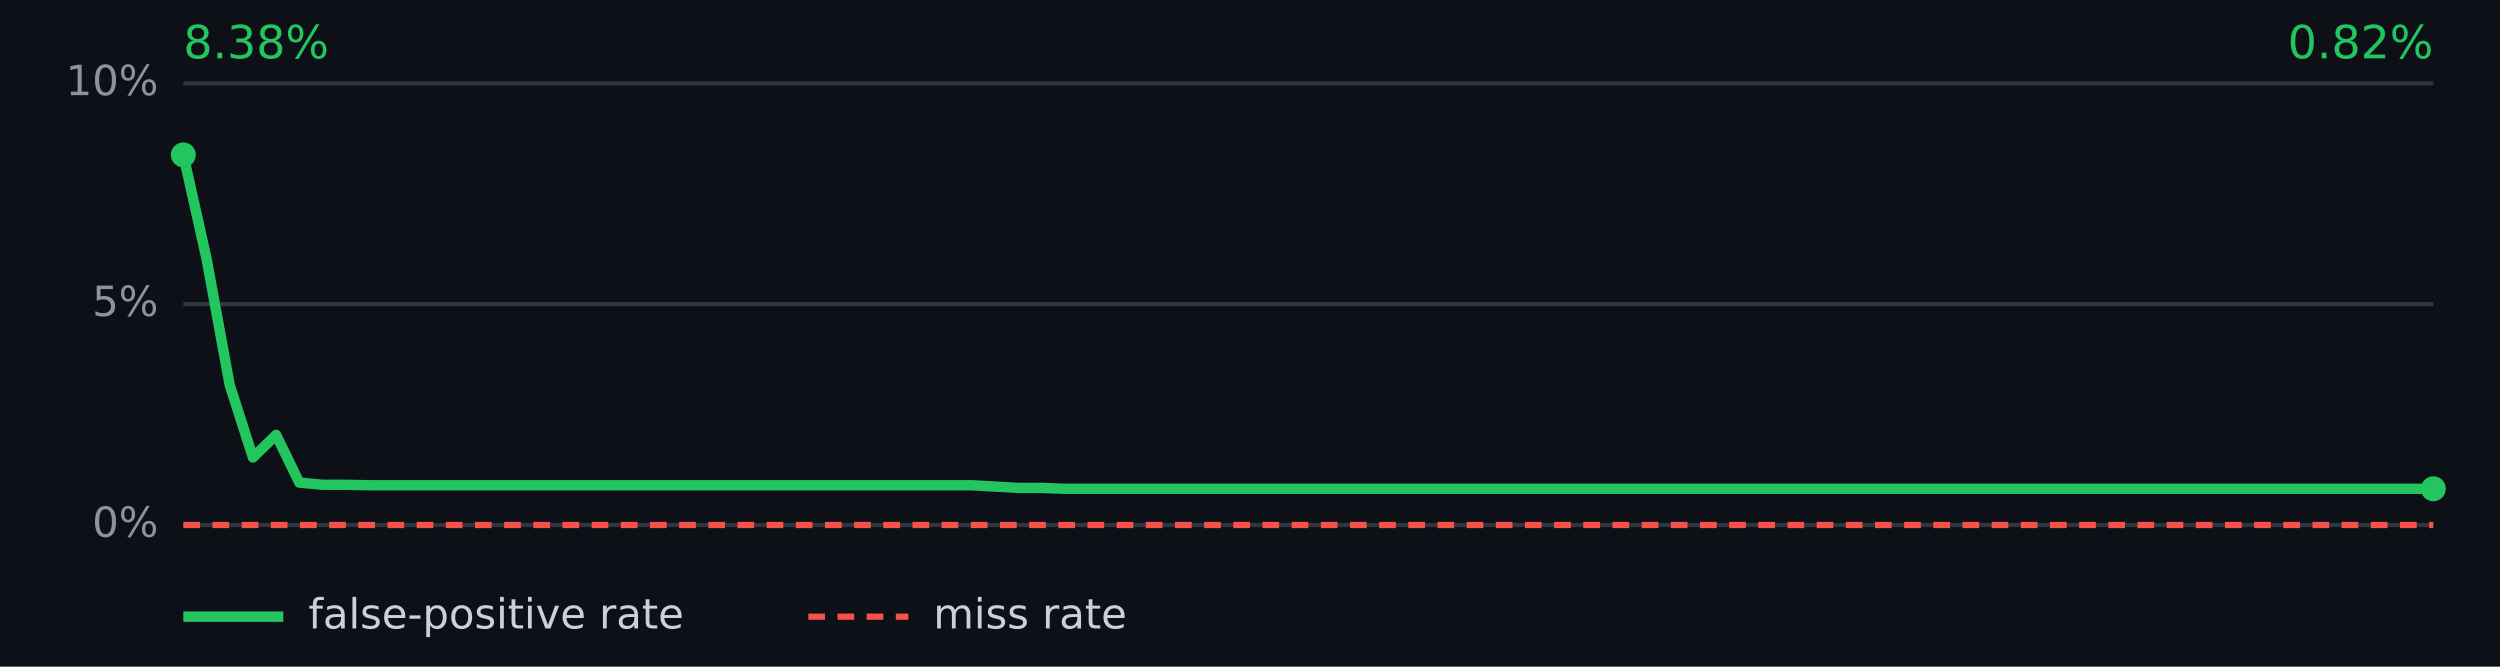
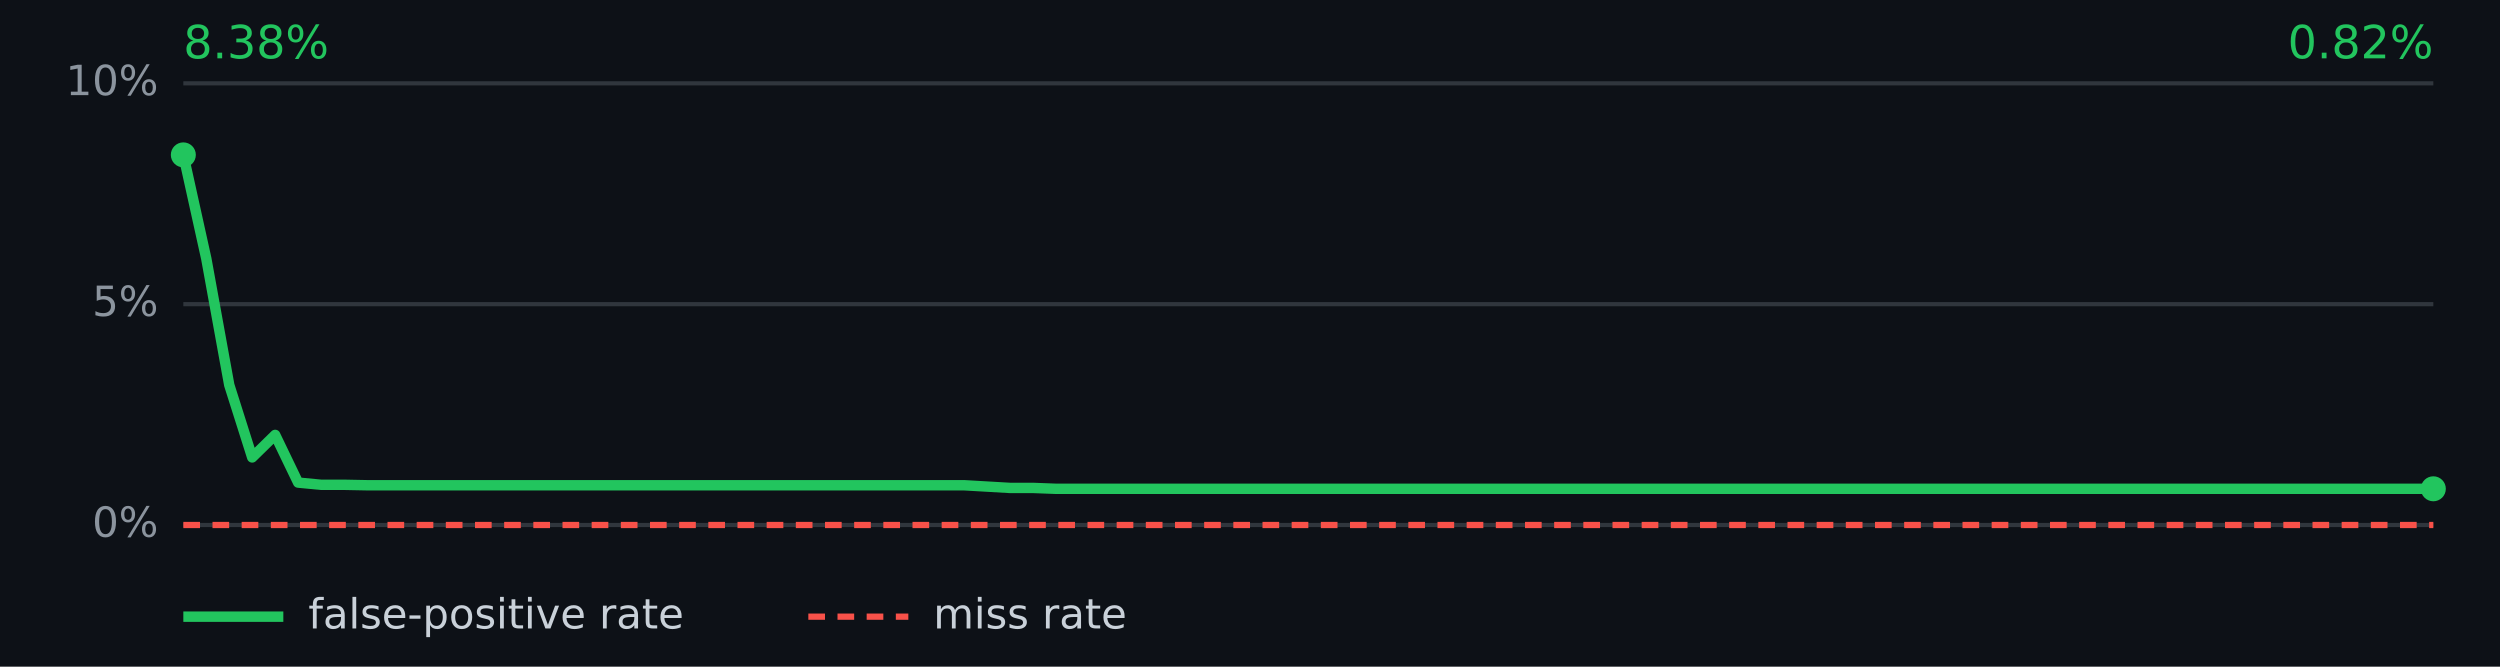
<svg xmlns="http://www.w3.org/2000/svg" width="600" height="160" role="img" aria-label="false-positive rate trend: 8.38% to 0.82%">
  <rect width="100%" height="160" fill="#0d1117" />
  <line x1="44" y1="20.00" x2="584" y2="20.00" stroke="#30363d" stroke-width="1" />
  <text x="38" y="20.00" font-family="Verdana,Geneva,DejaVu Sans,sans-serif" font-size="10" fill="#8b949e" text-anchor="end" dominant-baseline="middle">10%</text>
  <line x1="44" y1="73.00" x2="584" y2="73.00" stroke="#30363d" stroke-width="1" />
  <text x="38" y="73.00" font-family="Verdana,Geneva,DejaVu Sans,sans-serif" font-size="10" fill="#8b949e" text-anchor="end" dominant-baseline="middle">5%</text>
  <line x1="44" y1="126.00" x2="584" y2="126.00" stroke="#30363d" stroke-width="1" />
  <text x="38" y="126.00" font-family="Verdana,Geneva,DejaVu Sans,sans-serif" font-size="10" fill="#8b949e" text-anchor="end" dominant-baseline="middle">0%</text>
-   <polyline points="44.00,126.00 50.07,126.00 56.13,126.00 62.20,126.00 68.27,126.00 74.34,126.00 80.40,126.00 86.47,126.00 92.54,126.00 98.61,126.00 104.67,126.00 110.74,126.00 116.81,126.00 122.88,126.00 128.94,126.00 135.01,126.00 141.08,126.00 147.15,126.00 153.21,126.00 159.28,126.00 165.35,126.00 171.42,126.00 177.48,126.00 183.55,126.00 189.62,126.00 195.69,126.00 201.75,126.00 207.82,126.00 213.89,126.00 219.96,126.00 226.02,126.00 232.09,126.00 238.16,126.00 244.22,126.00 250.29,126.00 256.36,126.00 262.43,126.00 268.49,126.00 274.56,126.00 280.63,126.00 286.70,126.00 292.76,126.00 298.83,126.00 304.90,126.00 310.97,126.00 317.03,126.00 323.10,126.00 329.17,126.00 335.24,126.00 341.30,126.00 347.37,126.00 353.44,126.00 359.51,126.00 365.57,126.00 371.64,126.00 377.71,126.00 383.78,126.00 389.84,126.00 395.91,126.00 401.98,126.00 408.04,126.00 414.11,126.00 420.18,126.00 426.25,126.00 432.31,126.00 438.38,126.00 444.45,126.00 450.52,126.00 456.58,126.00 462.65,126.00 468.72,126.00 474.79,126.00 480.85,126.00 486.92,126.00 492.99,126.00 499.06,126.00 505.12,126.00 511.19,126.00 517.26,126.00 523.33,126.00 529.39,126.00 535.46,126.00 541.53,126.00 547.60,126.00 553.66,126.00 559.73,126.00 565.80,126.00 571.87,126.00 577.93,126.00 584.00,126.00" fill="none" stroke="#f85149" stroke-width="1.5" stroke-dasharray="4,3" />
-   <polyline points="44.00,37.17 49.57,62.08 55.13,92.40 60.70,109.78 66.27,104.38 71.84,115.82 77.40,116.35 82.97,116.35 88.54,116.46 94.10,116.46 99.67,116.46 105.24,116.46 110.80,116.46 116.37,116.46 121.94,116.46 127.51,116.46 133.07,116.46 138.64,116.46 144.21,116.46 149.77,116.46 155.34,116.46 160.91,116.46 166.47,116.46 172.04,116.46 177.61,116.46 183.18,116.46 188.74,116.46 194.31,116.46 199.88,116.46 205.44,116.46 211.01,116.46 216.58,116.46 222.14,116.46 227.71,116.46 233.28,116.46 238.85,116.78 244.41,117.10 249.98,117.10 255.55,117.31 261.11,117.31 266.68,117.31 272.25,117.31 277.81,117.31 283.38,117.31 288.95,117.31 294.52,117.31 300.08,117.31 305.65,117.31 311.22,117.31 316.78,117.31 322.35,117.31 327.92,117.31 333.48,117.31 339.05,117.31 344.62,117.31 350.19,117.31 355.75,117.31 361.32,117.31 366.89,117.31 372.45,117.31 378.02,117.31 383.59,117.31 389.15,117.31 394.72,117.31 400.29,117.31 405.86,117.31 411.42,117.31 416.99,117.31 422.56,117.31 428.12,117.31 433.69,117.31 439.26,117.31 444.82,117.31 450.39,117.31 455.96,117.31 461.53,117.31 467.09,117.31 472.66,117.31 478.23,117.31 483.79,117.31 489.36,117.31 494.93,117.31 500.49,117.31 506.06,117.31 511.63,117.31 517.20,117.31 522.76,117.31 528.33,117.31 533.90,117.31 539.46,117.31 545.03,117.31 550.60,117.31 556.16,117.31 561.73,117.31 567.30,117.31 572.87,117.31 578.43,117.31 584.00,117.31" fill="none" stroke="#22c55e" stroke-width="2.5" stroke-linejoin="round" />
+   <polyline points="44.00,126.00 50.00,126.00 56.00,126.00 62.00,126.00 68.00,126.00 74.00,126.00 80.00,126.00 86.00,126.00 92.00,126.00 98.00,126.00 104.00,126.00 110.00,126.00 116.00,126.00 122.00,126.00 128.00,126.00 134.00,126.00 140.00,126.00 146.00,126.00 152.00,126.00 158.00,126.00 164.00,126.00 170.00,126.00 176.00,126.00 182.00,126.00 188.00,126.00 194.00,126.00 200.00,126.00 206.00,126.00 212.00,126.00 218.00,126.00 224.00,126.00 230.00,126.00 236.00,126.00 242.00,126.00 248.00,126.00 254.00,126.00 260.00,126.00 266.00,126.00 272.00,126.00 278.00,126.00 284.00,126.00 290.00,126.00 296.00,126.00 302.00,126.00 308.00,126.00 314.00,126.00 320.00,126.00 326.00,126.00 332.00,126.00 338.00,126.00 344.00,126.00 350.00,126.00 356.00,126.00 362.00,126.00 368.00,126.00 374.00,126.00 380.00,126.00 386.00,126.00 392.00,126.00 398.00,126.00 404.00,126.00 410.00,126.00 416.00,126.00 422.00,126.00 428.00,126.00 434.00,126.00 440.00,126.00 446.00,126.00 452.00,126.00 458.00,126.00 464.00,126.00 470.00,126.00 476.00,126.00 482.00,126.00 488.00,126.00 494.00,126.00 500.00,126.00 506.00,126.00 512.00,126.00 518.00,126.00 524.00,126.00 530.00,126.00 536.00,126.00 542.00,126.00 548.00,126.00 554.00,126.00 560.00,126.00 566.00,126.00 572.00,126.00 578.00,126.00 584.00,126.00" fill="none" stroke="#f85149" stroke-width="1.5" stroke-dasharray="4,3" />
+   <polyline points="44.00,37.17 49.51,62.08 55.02,92.40 60.53,109.78 66.04,104.38 71.55,115.82 77.06,116.35 82.57,116.35 88.08,116.46 93.59,116.46 99.10,116.46 104.61,116.46 110.12,116.46 115.63,116.46 121.14,116.46 126.65,116.46 132.16,116.46 137.67,116.46 143.18,116.46 148.69,116.46 154.20,116.46 159.71,116.46 165.22,116.46 170.73,116.46 176.24,116.46 181.76,116.46 187.27,116.46 192.78,116.46 198.29,116.46 203.80,116.46 209.31,116.46 214.82,116.46 220.33,116.46 225.84,116.46 231.35,116.46 236.86,116.78 242.37,117.10 247.88,117.10 253.39,117.31 258.90,117.31 264.41,117.31 269.92,117.31 275.43,117.31 280.94,117.31 286.45,117.31 291.96,117.31 297.47,117.31 302.98,117.31 308.49,117.31 314.00,117.31 319.51,117.31 325.02,117.31 330.53,117.31 336.04,117.31 341.55,117.31 347.06,117.31 352.57,117.31 358.08,117.31 363.59,117.31 369.10,117.31 374.61,117.31 380.12,117.31 385.63,117.31 391.14,117.31 396.65,117.31 402.16,117.31 407.67,117.31 413.18,117.31 418.69,117.31 424.20,117.31 429.71,117.31 435.22,117.31 440.73,117.31 446.24,117.31 451.76,117.31 457.27,117.31 462.78,117.31 468.29,117.31 473.80,117.31 479.31,117.31 484.82,117.31 490.33,117.31 495.84,117.31 501.35,117.31 506.86,117.31 512.37,117.31 517.88,117.31 523.39,117.31 528.90,117.31 534.41,117.31 539.92,117.31 545.43,117.31 550.94,117.31 556.45,117.31 561.96,117.31 567.47,117.31 572.98,117.31 578.49,117.31 584.00,117.31" fill="none" stroke="#22c55e" stroke-width="2.5" stroke-linejoin="round" />
  <circle cx="44.00" cy="37.17" r="3" fill="#22c55e" />
  <circle cx="584.00" cy="117.31" r="3" fill="#22c55e" />
  <text x="44.00" y="14" font-family="Verdana,Geneva,DejaVu Sans,sans-serif" font-size="11" fill="#22c55e" text-anchor="start">8.38%</text>
  <text x="584.00" y="14" font-family="Verdana,Geneva,DejaVu Sans,sans-serif" font-size="11" fill="#22c55e" text-anchor="end">0.82%</text>
  <line x1="44" y1="148" x2="68" y2="148" stroke="#22c55e" stroke-width="2.5" />
  <text x="74" y="148" font-family="Verdana,Geneva,DejaVu Sans,sans-serif" font-size="10" fill="#c9d1d9" dominant-baseline="middle">false-positive rate</text>
  <line x1="194" y1="148" x2="218" y2="148" stroke="#f85149" stroke-width="1.5" stroke-dasharray="4,3" />
  <text x="224" y="148" font-family="Verdana,Geneva,DejaVu Sans,sans-serif" font-size="10" fill="#c9d1d9" dominant-baseline="middle">miss rate</text>
</svg>
